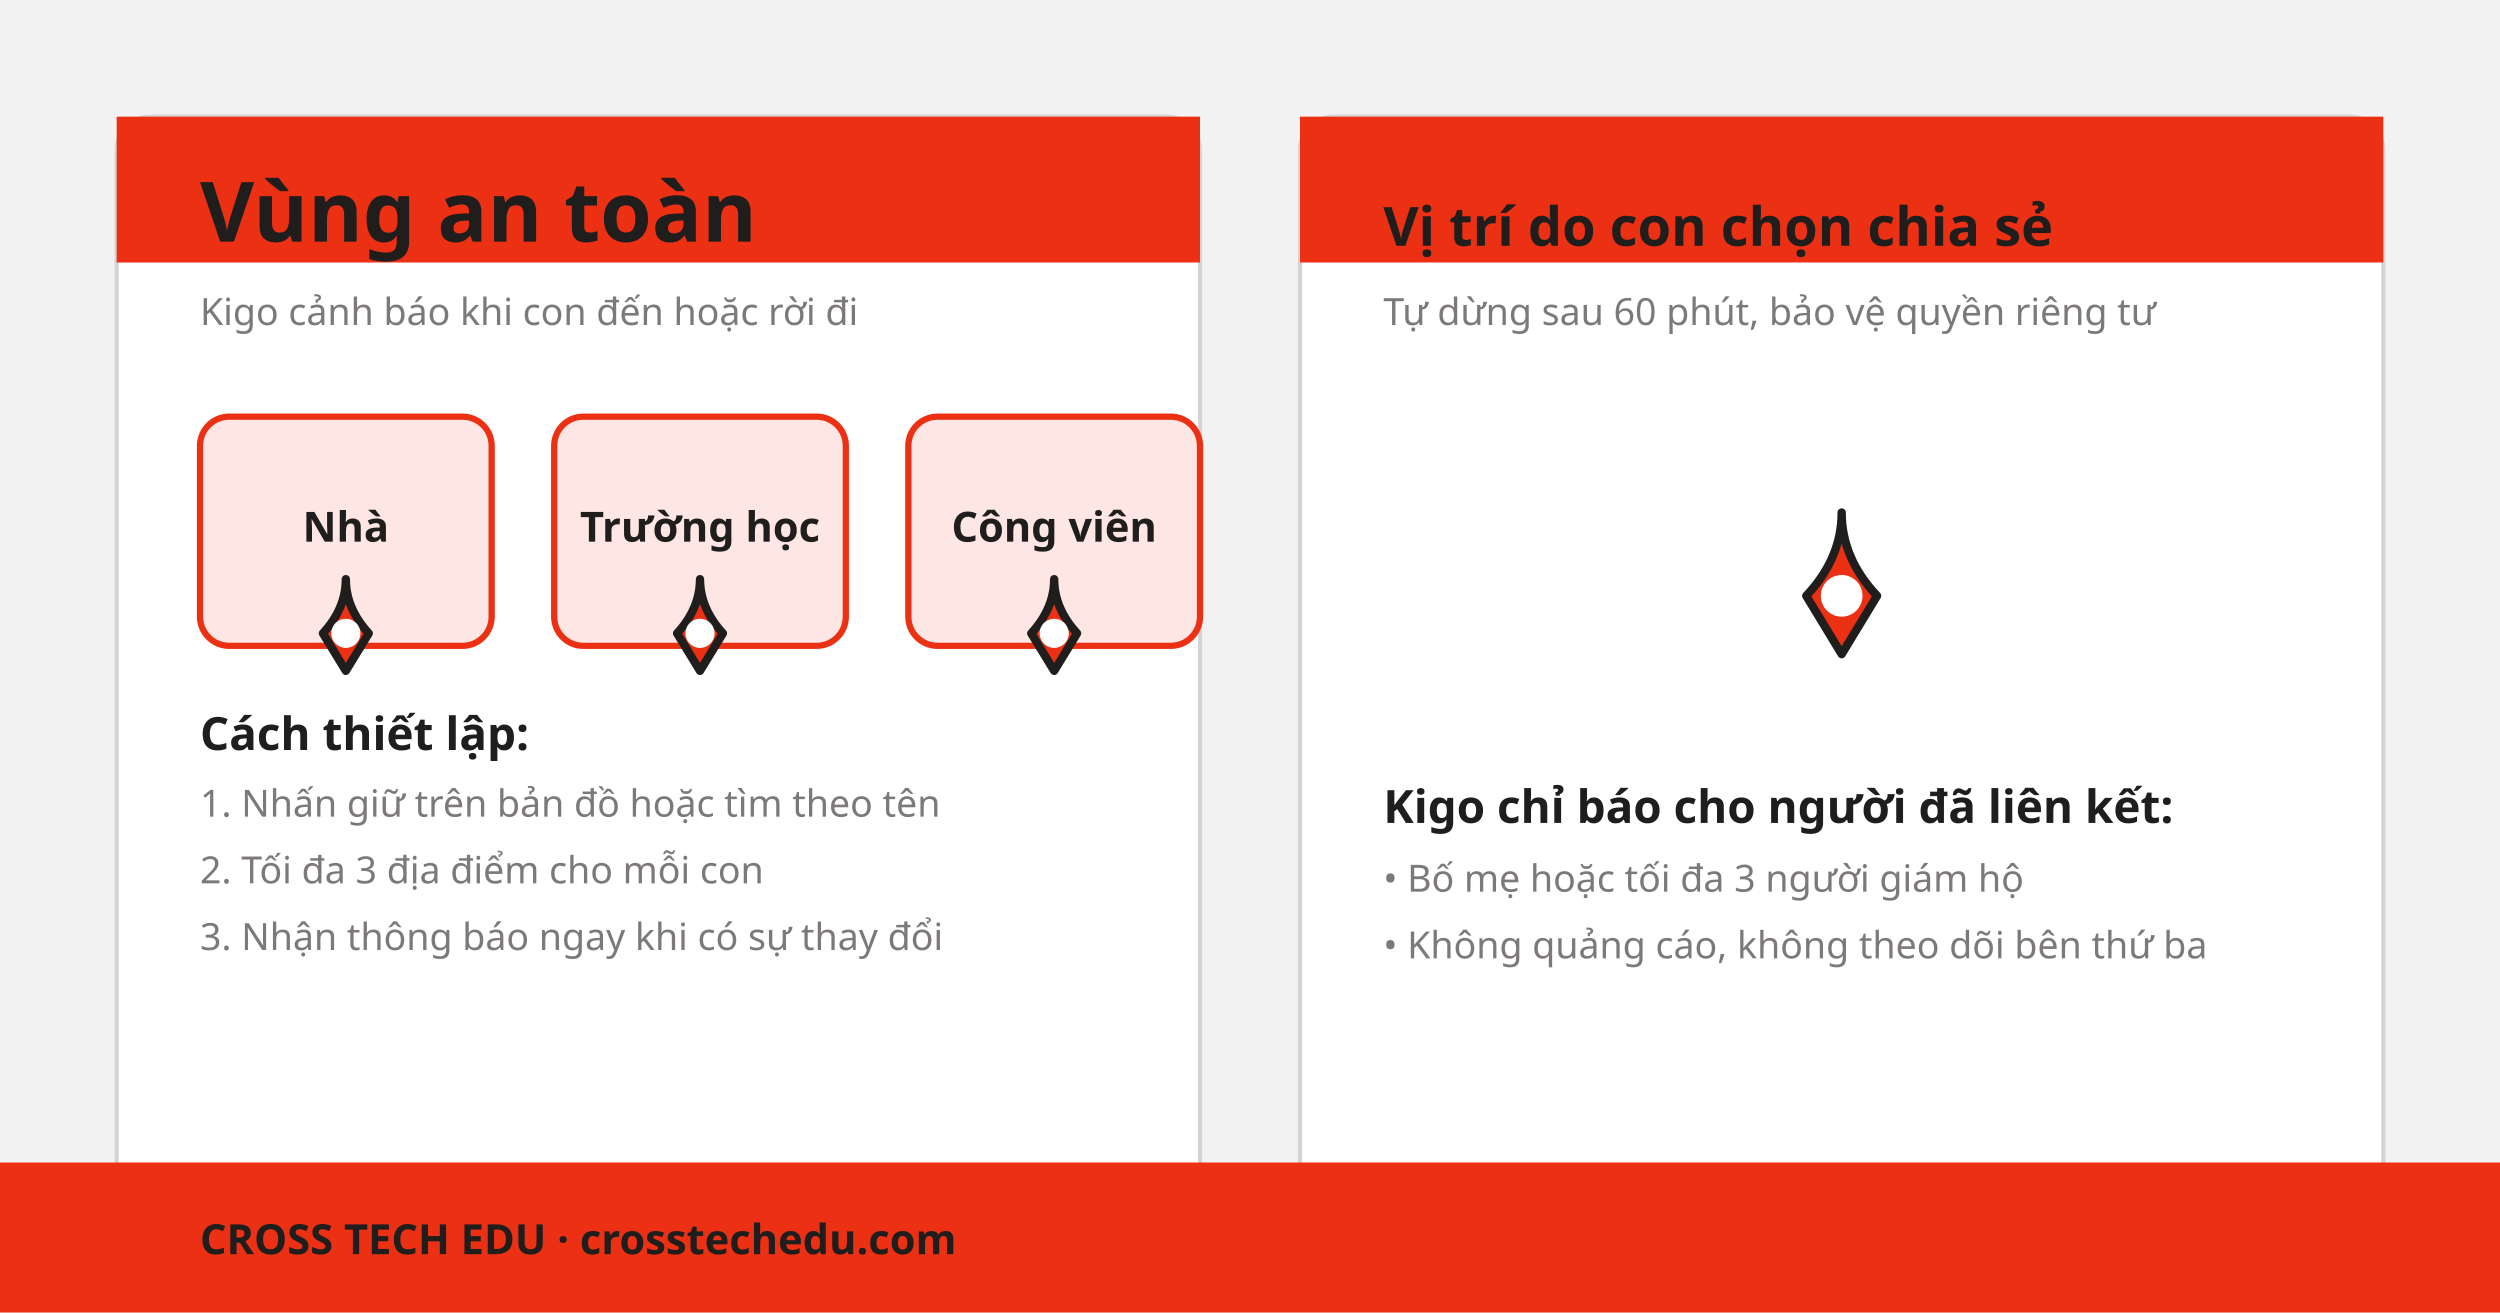
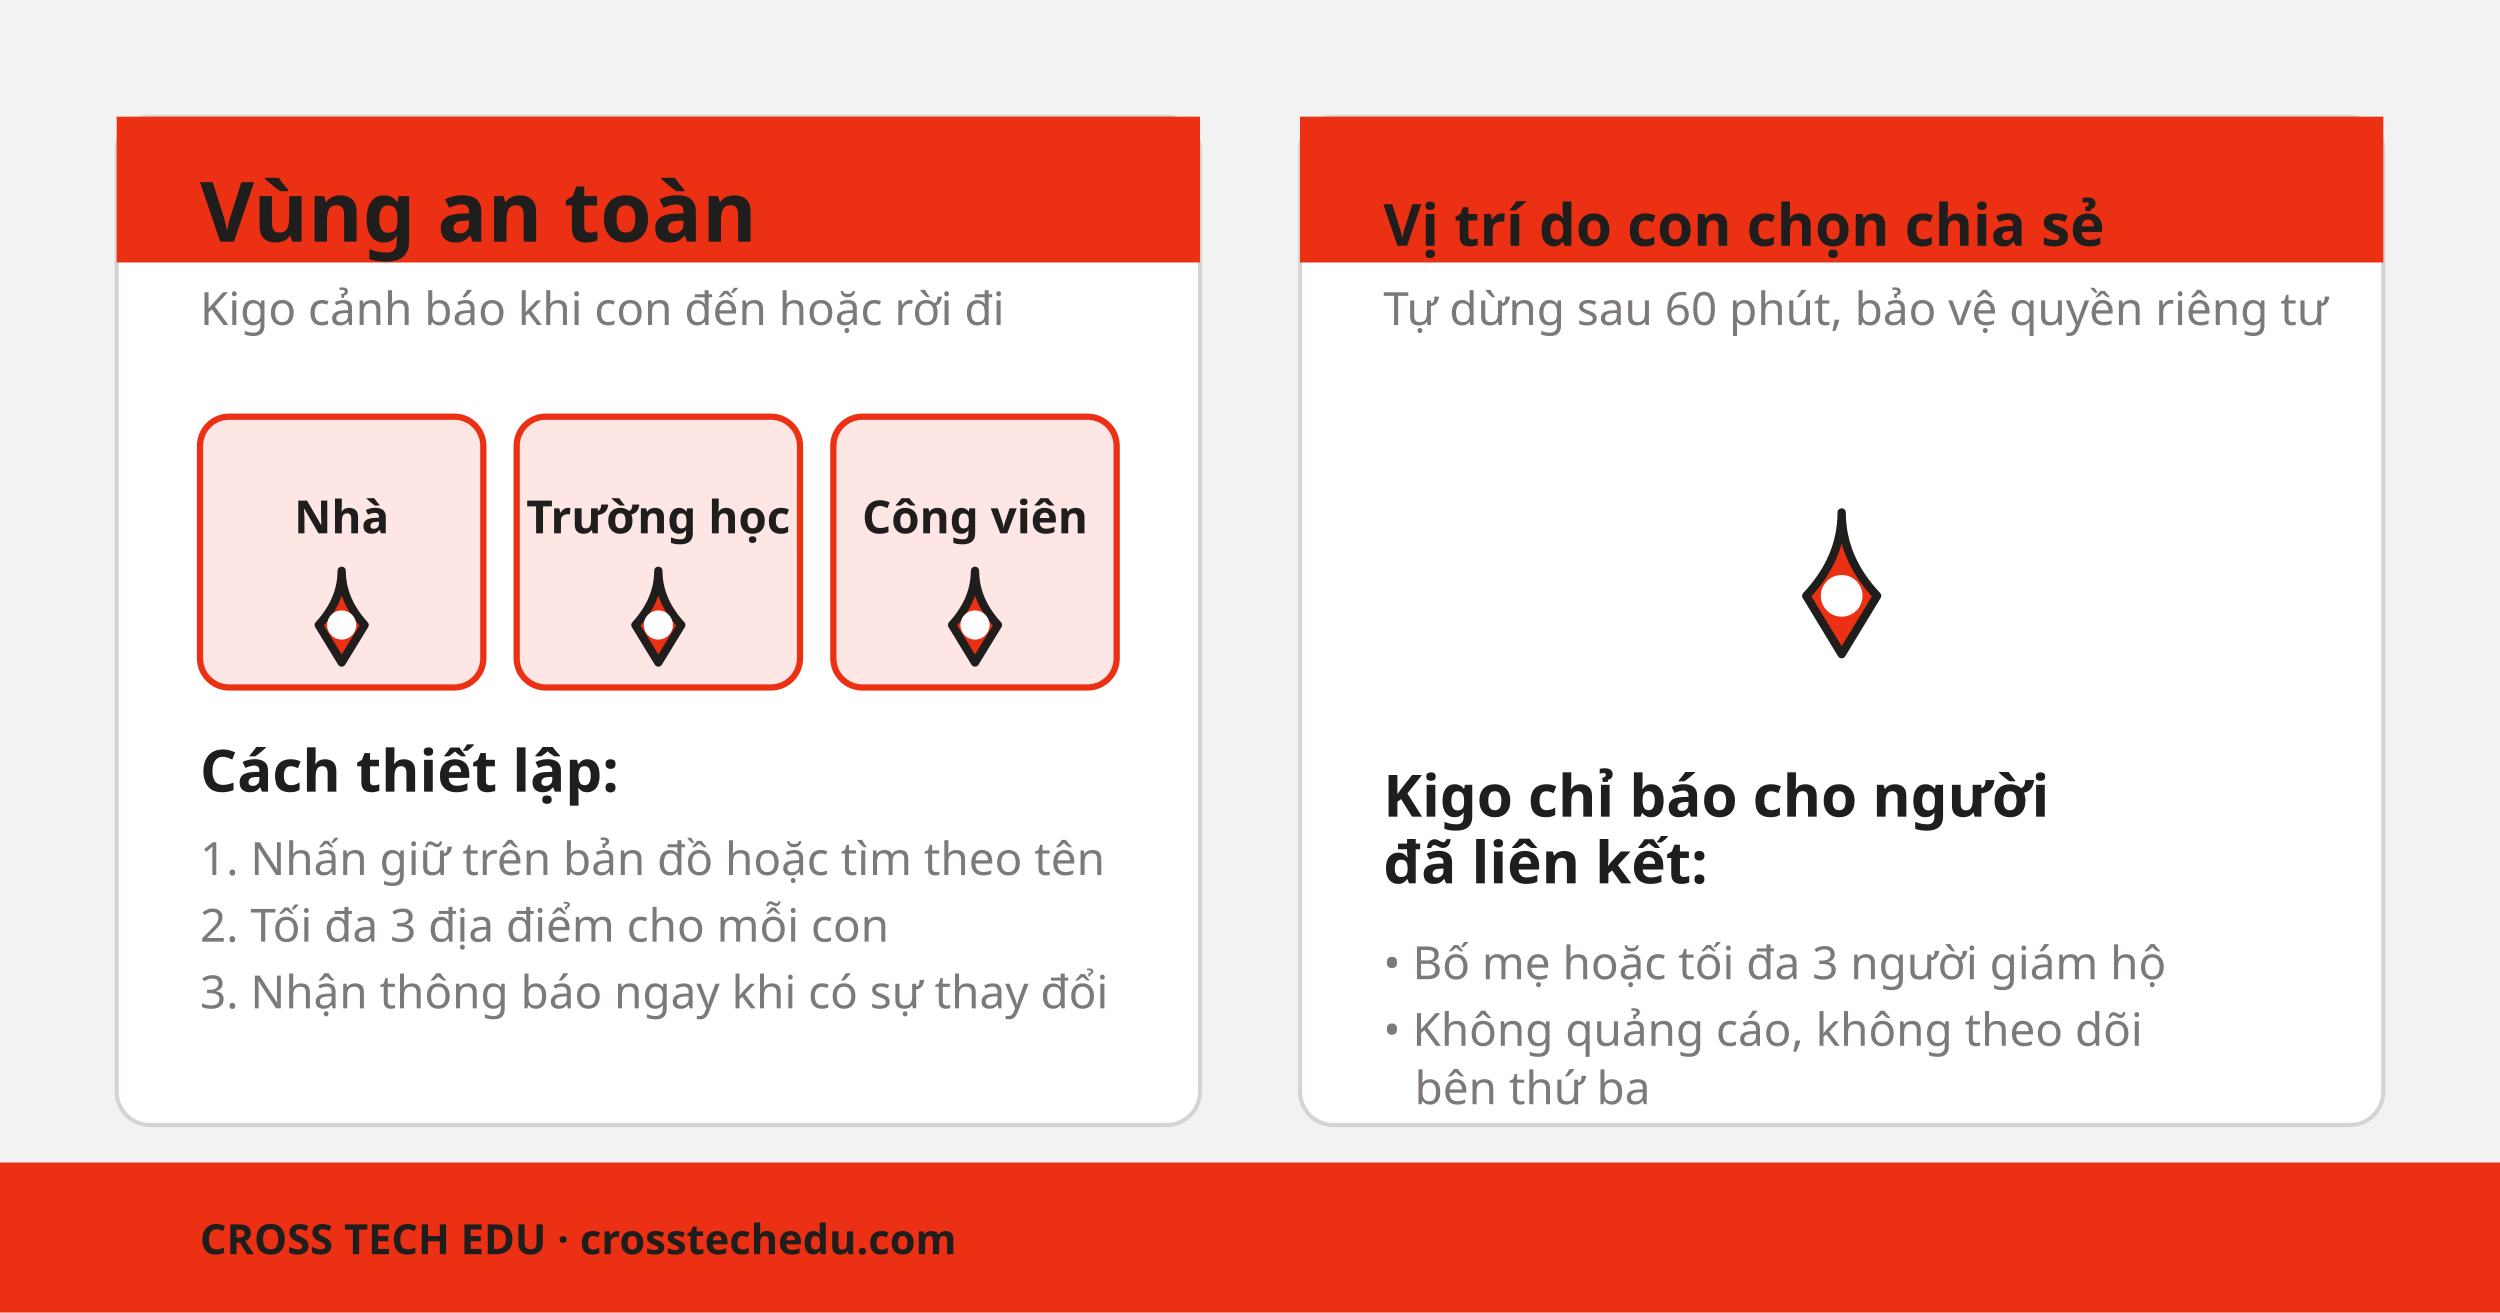
<svg xmlns="http://www.w3.org/2000/svg" width="1200" height="630" viewBox="0 0 1200 630" role="img" aria-labelledby="titlesz descsz">
  <defs>
    <style>
      .bg { fill: #f3f2f2; }
      .panel { fill: #ffffff; stroke: #d7d3d3; stroke-width: 2; rx: 16; }
      .accent { fill: #ec3013; }
      .text { fill: #201e1d; font-family: Archivo, sans-serif; font-weight: 700; }
      .text-muted { fill: #7d7979; font-family: Archivo, sans-serif; font-weight: 600; }
-       .small { fill: #7d7979; font-family: Archivo, sans-serif; font-weight: 500; font-size: 18px; }
+       .small { fill: #7d7979; font-family: Archivo, sans-serif; font-weight: 500; }
      .zone { fill: #ec3013; fill-opacity: 0.12; stroke: #ec3013; stroke-width: 3; rx: 14; }
-       .zone-label { fill: #201e1d; font-family: Archivo, sans-serif; font-weight: 700; font-size: 20px; }
+       .zone-label { fill: #201e1d; font-family: Archivo, sans-serif; font-weight: 700; font-size: 22px; }
      .pin { fill: #ec3013; stroke: #201e1d; stroke-width: 4; stroke-linecap: round; stroke-linejoin: round; }
      .pin-head { fill: #ffffff; }
-       .list-head { fill: #201e1d; font-family: Archivo, sans-serif; font-weight: 700; font-size: 22px; }
-       .list-item { fill: #7d7979; font-family: Archivo, sans-serif; font-weight: 500; font-size: 18px; }
+       .list-head { fill: #201e1d; font-family: Archivo, sans-serif; font-weight: 700; font-size: 28px; }
+       .list-item { fill: #7d7979; font-family: Archivo, sans-serif; font-weight: 500; font-size: 22px; }
    </style>
  </defs>
  <rect class="bg" width="1200" height="630" />
-   <rect x="56" y="56" width="520" height="518" class="panel" />
+   <rect x="56" y="56" width="520" height="484" class="panel" />
  <rect class="accent" x="56" y="56" width="520" height="70" rx="16 16 0 0" />
  <text x="96" y="116" class="text" font-size="40">Vùng an toàn</text>
  <text x="96" y="156" class="small" font-size="22">Kigo cảnh báo khi con đến hoặc rời đi</text>
  <g transform="translate(96, 200)">
-     <rect x="0" y="0" width="140" height="110" class="zone" />
-     <text x="70" y="60" class="zone-label" text-anchor="middle">Nhà</text>
-     <g transform="translate(70, 100)">
+     <rect x="0" y="0" width="136" height="130" class="zone" />
+     <text x="68" y="56" class="zone-label" text-anchor="middle">Nhà</text>
+     <g transform="translate(68, 96)">
      <path class="pin" d="M0,-22 Q0,-8 11,4 L0,22 L-11,4 Q0,-8 0,-22 Z" />
      <circle cx="0" cy="4" r="7" class="pin-head" />
    </g>
-     <rect x="170" y="0" width="140" height="110" class="zone" />
-     <text x="240" y="60" class="zone-label" text-anchor="middle">Trường học</text>
-     <g transform="translate(240, 100)">
+     <rect x="152" y="0" width="136" height="130" class="zone" />
+     <text x="220" y="56" class="zone-label" text-anchor="middle">Trường học</text>
+     <g transform="translate(220, 96)">
      <path class="pin" d="M0,-22 Q0,-8 11,4 L0,22 L-11,4 Q0,-8 0,-22 Z" />
      <circle cx="0" cy="4" r="7" class="pin-head" />
    </g>
-     <rect x="340" y="0" width="140" height="110" class="zone" />
-     <text x="410" y="60" class="zone-label" text-anchor="middle">Công viên</text>
-     <g transform="translate(410, 100)">
+     <rect x="304" y="0" width="136" height="130" class="zone" />
+     <text x="372" y="56" class="zone-label" text-anchor="middle">Công viên</text>
+     <g transform="translate(372, 96)">
      <path class="pin" d="M0,-22 Q0,-8 11,4 L0,22 L-11,4 Q0,-8 0,-22 Z" />
      <circle cx="0" cy="4" r="7" class="pin-head" />
    </g>
  </g>
-   <text x="96" y="360" class="list-head" font-size="22">Cách thiết lập:</text>
-   <text x="96" y="392" class="list-item" font-size="18">1. Nhấn giữ trên bản đồ hoặc tìm theo tên</text>
-   <text x="96" y="424" class="list-item" font-size="18">2. Tối đa 3 địa điểm cho mỗi con</text>
-   <text x="96" y="456" class="list-item" font-size="18">3. Nhận thông báo ngay khi có sự thay đổi</text>
-   <rect x="624" y="56" width="520" height="518" class="panel" />
+   <text x="96" y="380" class="list-head" font-size="28">Cách thiết lập:</text>
+   <text x="96" y="420" class="list-item" font-size="22">1. Nhấn giữ trên bản đồ hoặc tìm theo tên</text>
+   <text x="96" y="452" class="list-item" font-size="22">2. Tối đa 3 địa điểm cho mỗi con</text>
+   <text x="96" y="484" class="list-item" font-size="22">3. Nhận thông báo ngay khi có sự thay đổi</text>
+   <rect x="624" y="56" width="520" height="484" class="panel" />
  <rect class="accent" x="624" y="56" width="520" height="70" rx="16 16 0 0" />
-   <text x="664" y="118" class="text" font-size="26">Vị trí do con chọn chia sẻ</text>
+   <text x="664" y="118" class="text" font-size="28">Vị trí do con chọn chia sẻ</text>
  <text x="664" y="156" class="small" font-size="22">Tự dừng sau 60 phút, bảo vệ quyền riêng tư</text>
  <g transform="translate(884, 280)">
    <path class="pin" d="M0,-34 Q0,-12 17,6 L0,34 L-17,6 Q0,-12 0,-34 Z" />
    <circle cx="0" cy="6" r="10" class="pin-head" />
  </g>
-   <text x="664" y="395" class="list-head" font-size="22">Kigo chỉ báo cho người đã liên kết:</text>
-   <text x="664" y="428" class="list-item" font-size="18">• Bố mẹ hoặc tối đa 3 người giám hộ</text>
-   <text x="664" y="460" class="list-item" font-size="18">• Không quảng cáo, không theo dõi bên thứ ba</text>
+   <text x="664" y="392" class="list-head" font-size="28">Kigo chỉ báo cho người</text>
+   <text x="664" y="424" class="list-head" font-size="28">đã liên kết:</text>
+   <text x="664" y="470" class="list-item" font-size="22">• Bố mẹ hoặc tối đa 3 người giám hộ</text>
+   <text x="664" y="502" class="list-item" font-size="22">• Không quảng cáo, không theo dõi</text>
+   <text x="679" y="530" class="list-item" font-size="22">bên thứ ba</text>
  <rect y="558" width="1200" height="72" fill="#ec3013" />
  <text x="96" y="602" class="text" font-size="20" fill="#ffffff">CROSS TECH EDU · crosstechedu.com</text>
</svg>
